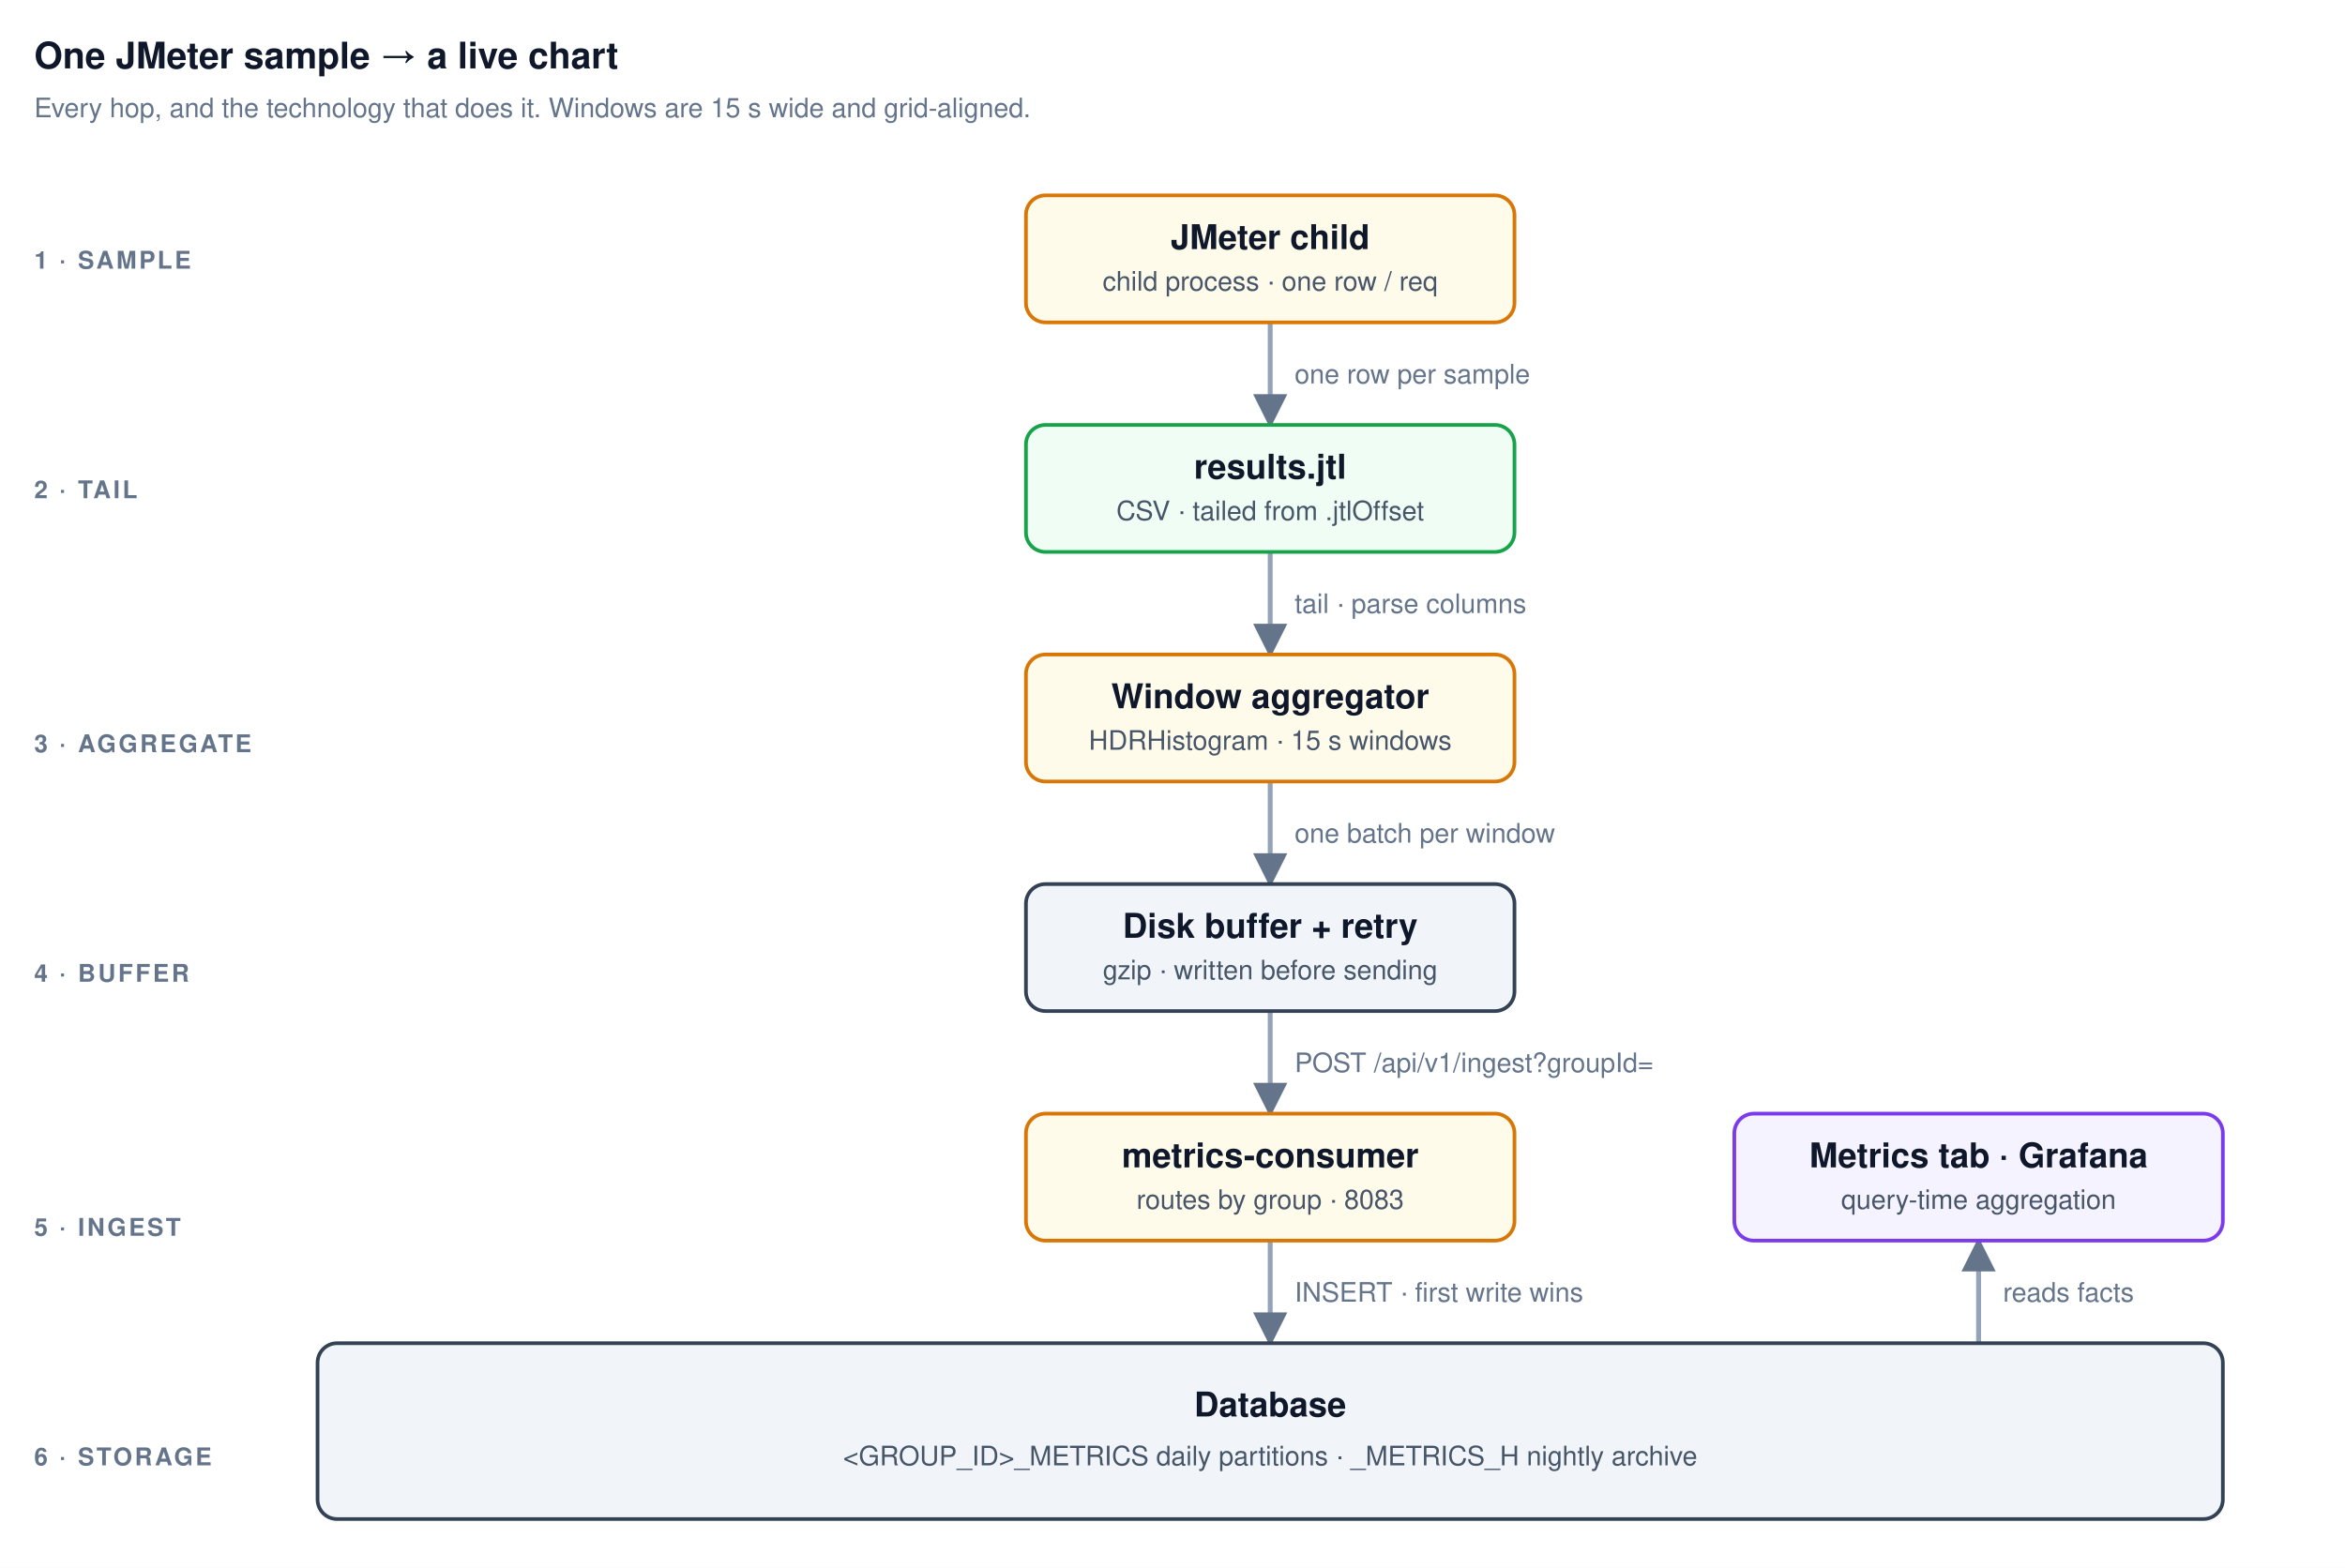
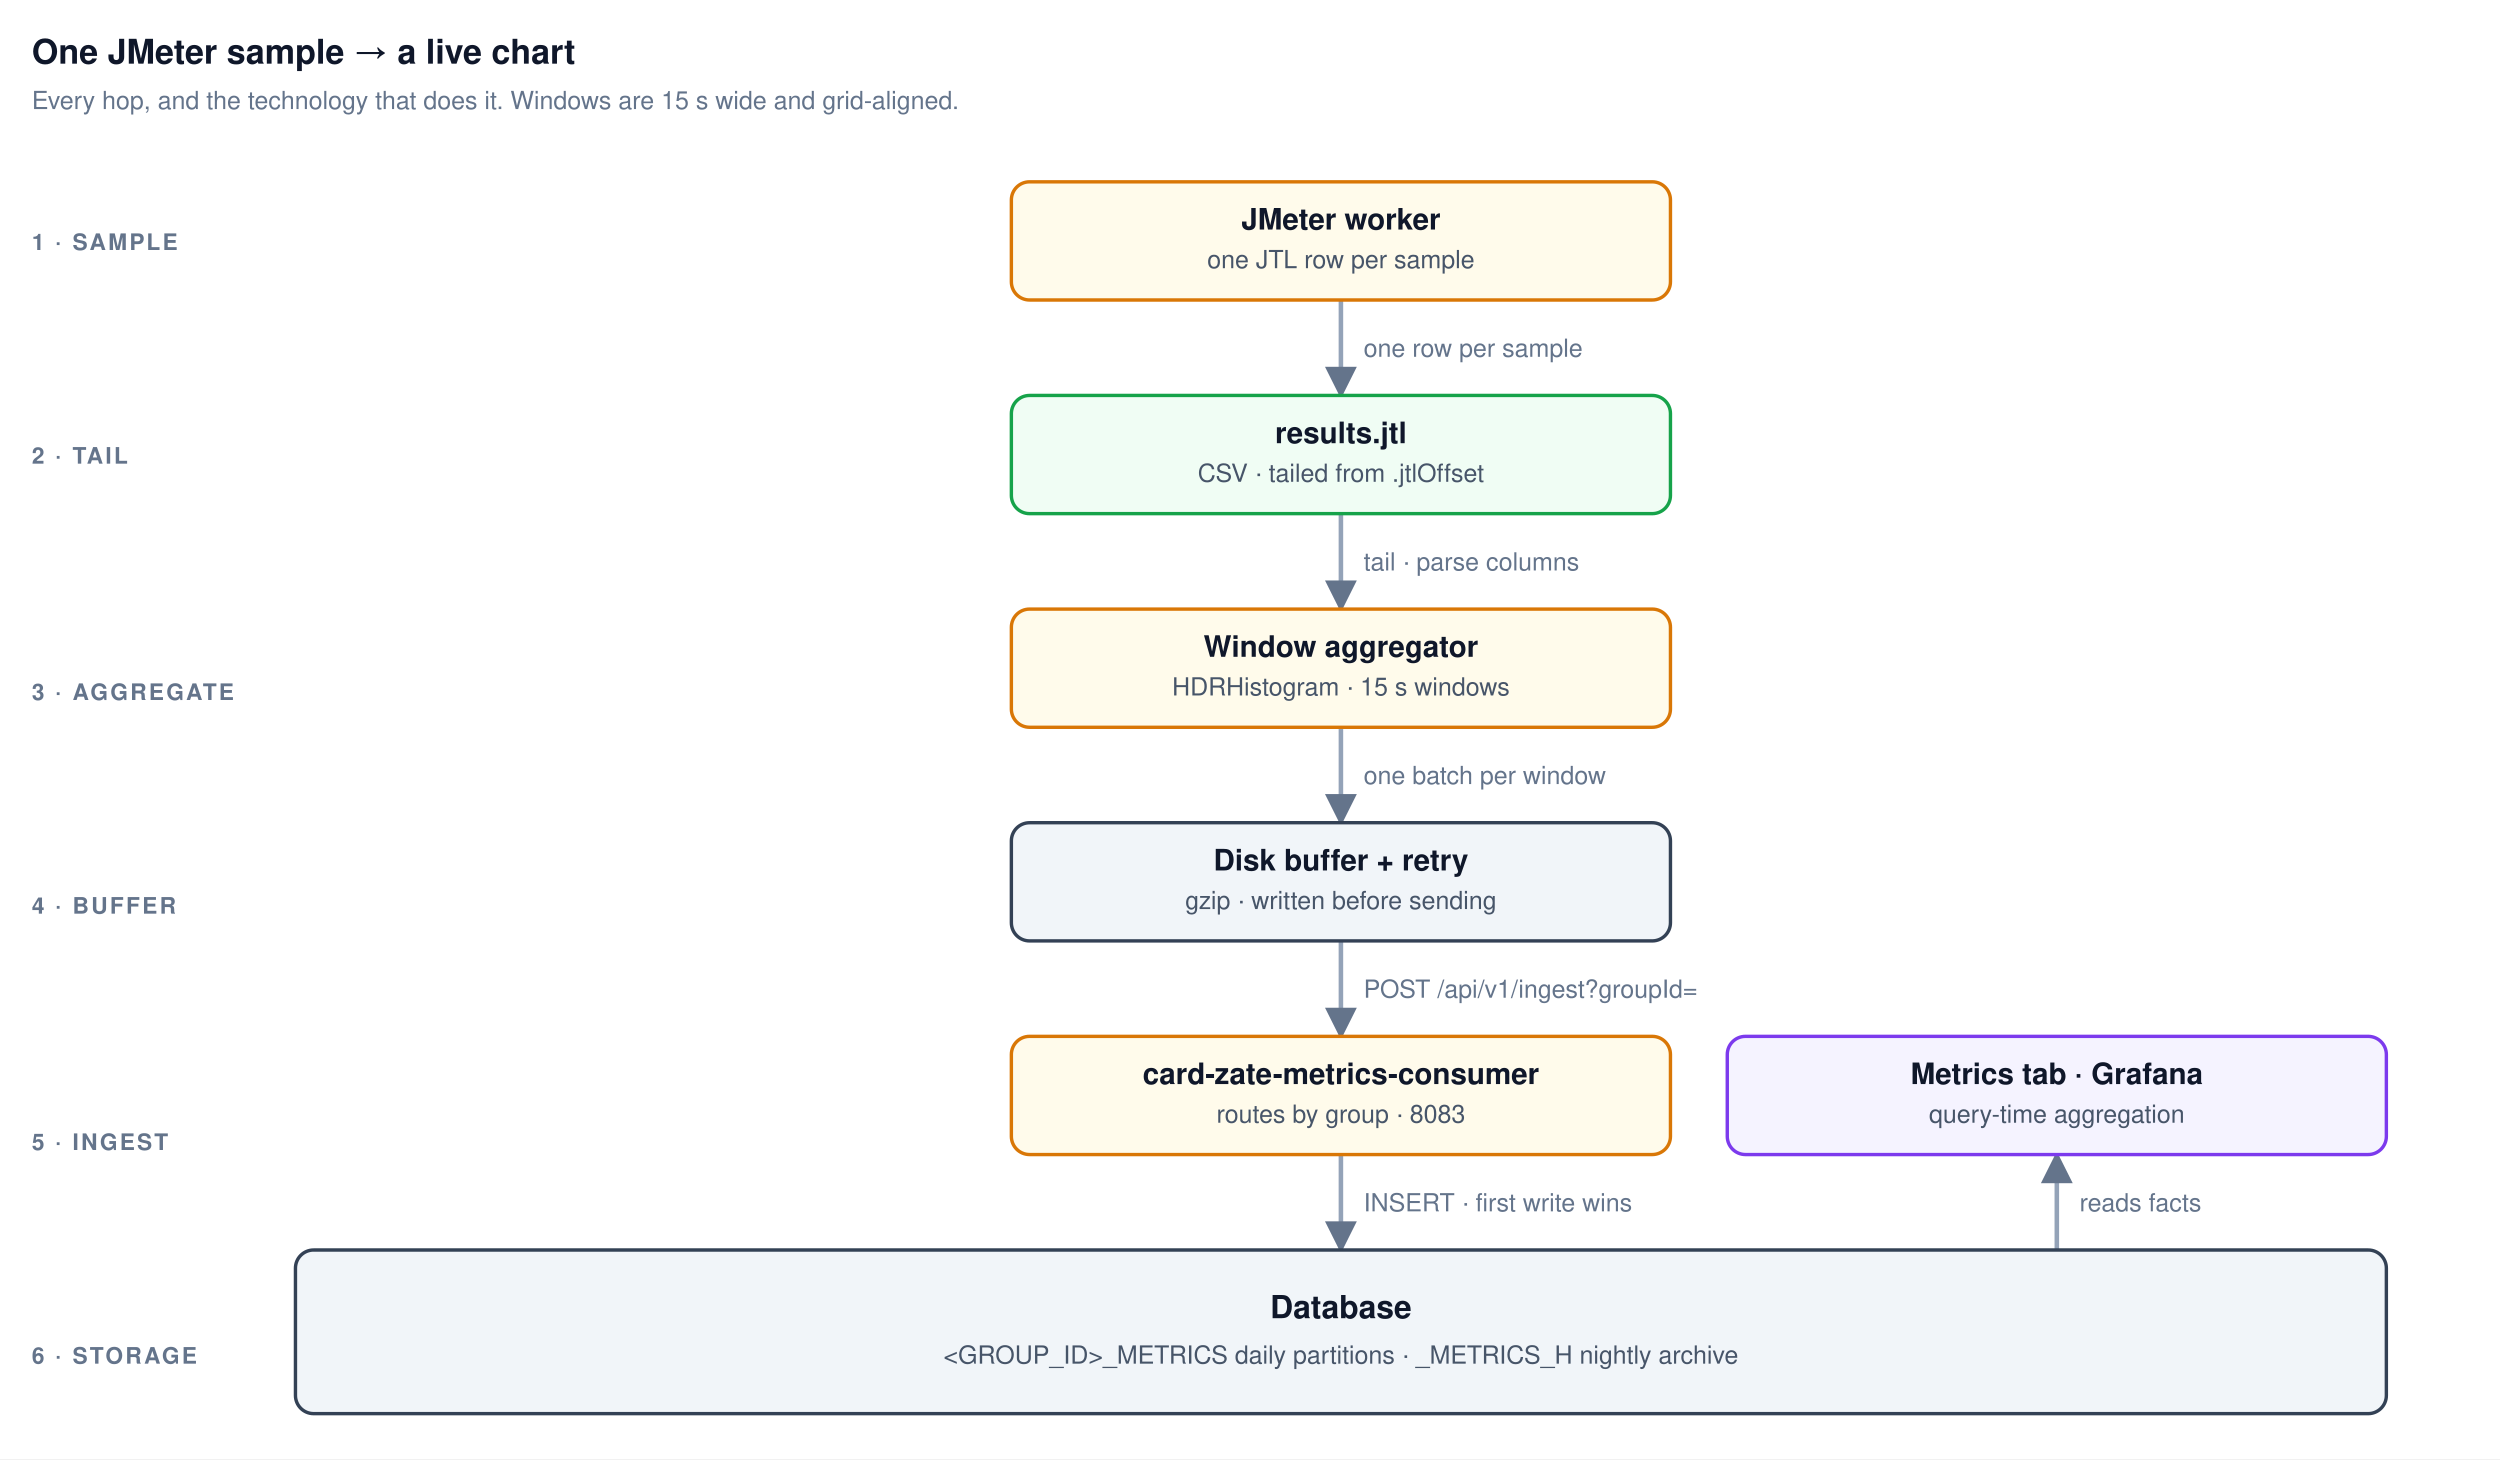
- <svg xmlns="http://www.w3.org/2000/svg" viewBox="0 0 960 642" width="960" height="642" role="img" aria-label="The metrics pipeline: JMeter writes a JTL row per sample, the worker tails and parses it, aggregates 15-second windows, buffers each envelope to disk, and POSTs it to the metrics-consumer, which routes by group and inserts first-write-wins into the group's fact table. The Metrics tab and Grafana read those facts back.">
+ <svg xmlns="http://www.w3.org/2000/svg" viewBox="0 0 1100 642" width="1100" height="642" role="img" aria-label="The metrics pipeline: the JMeter worker writes a JTL row per sample, the runner tails and parses it, aggregates 15-second windows, buffers each envelope to disk, and POSTs it to the metrics consumer, which routes by group and inserts first-write-wins into the group's fact table. The Metrics tab and Grafana read those facts back.">
  <defs>
    <marker id="arrow" viewBox="0 0 10 10" refX="9" refY="5" markerWidth="7" markerHeight="7" orient="auto-start-reverse">
      <path d="M0,0 L10,5 L0,10 z" fill="#64748b" />
    </marker>
  </defs>
-   <rect x="0" y="0" width="960" height="642" fill="#ffffff" />
+   <rect x="0" y="0" width="1100" height="642" fill="#ffffff" />
  <g font-family="Segoe UI, Helvetica, Arial, sans-serif">
    <text x="14" y="28" font-size="15" font-weight="700" fill="#0f172a">One JMeter sample → a live chart</text>
    <text x="14" y="48" font-size="11" fill="#64748b">Every hop, and the technology that does it. Windows are 15 s wide and grid-aligned.</text>
    <g font-size="10" font-weight="600" fill="#64748b" letter-spacing="1">
      <text x="14" y="110">1 · SAMPLE</text>
      <text x="14" y="204">2 · TAIL</text>
      <text x="14" y="308">3 · AGGREGATE</text>
      <text x="14" y="402">4 · BUFFER</text>
      <text x="14" y="506">5 · INGEST</text>
      <text x="14" y="600">6 · STORAGE</text>
    </g>
    <g fill="none" stroke="#94a3b8" stroke-width="2">
-       <line x1="520" y1="132" x2="520" y2="174" marker-end="url(#arrow)" />
-       <line x1="520" y1="226" x2="520" y2="268" marker-end="url(#arrow)" />
-       <line x1="520" y1="320" x2="520" y2="362" marker-end="url(#arrow)" />
-       <line x1="520" y1="414" x2="520" y2="456" marker-end="url(#arrow)" />
-       <line x1="520" y1="508" x2="520" y2="550" marker-end="url(#arrow)" />
-       <line x1="810" y1="550" x2="810" y2="508" marker-end="url(#arrow)" />
+       <line x1="590" y1="132" x2="590" y2="174" marker-end="url(#arrow)" />
+       <line x1="590" y1="226" x2="590" y2="268" marker-end="url(#arrow)" />
+       <line x1="590" y1="320" x2="590" y2="362" marker-end="url(#arrow)" />
+       <line x1="590" y1="414" x2="590" y2="456" marker-end="url(#arrow)" />
+       <line x1="590" y1="508" x2="590" y2="550" marker-end="url(#arrow)" />
+       <line x1="905" y1="550" x2="905" y2="508" marker-end="url(#arrow)" />
    </g>
    <g font-size="11" fill="#64748b">
-       <text x="530" y="157">one row per sample</text>
-       <text x="530" y="251">tail · parse columns</text>
-       <text x="530" y="345">one batch per window</text>
-       <text x="530" y="439">POST /api/v1/ingest?groupId=</text>
-       <text x="530" y="533">INSERT · first write wins</text>
-       <text x="820" y="533">reads facts</text>
+       <text x="600" y="157">one row per sample</text>
+       <text x="600" y="251">tail · parse columns</text>
+       <text x="600" y="345">one batch per window</text>
+       <text x="600" y="439">POST /api/v1/ingest?groupId=</text>
+       <text x="600" y="533">INSERT · first write wins</text>
+       <text x="915" y="533">reads facts</text>
    </g>
-     <rect x="420" y="80" width="200" height="52" rx="8" fill="#fffbeb" stroke="#d97706" stroke-width="1.5" />
-     <text x="520" y="102" text-anchor="middle" font-size="14" font-weight="600" fill="#0f172a">JMeter child</text>
-     <text x="520" y="119" text-anchor="middle" font-size="11" fill="#475569">child process · one row / req</text>
-     <rect x="420" y="174" width="200" height="52" rx="8" fill="#f0fdf4" stroke="#16a34a" stroke-width="1.5" />
-     <text x="520" y="196" text-anchor="middle" font-size="14" font-weight="600" fill="#0f172a">results.jtl</text>
-     <text x="520" y="213" text-anchor="middle" font-size="11" fill="#475569">CSV · tailed from .jtlOffset</text>
-     <rect x="420" y="268" width="200" height="52" rx="8" fill="#fffbeb" stroke="#d97706" stroke-width="1.5" />
-     <text x="520" y="290" text-anchor="middle" font-size="14" font-weight="600" fill="#0f172a">Window aggregator</text>
-     <text x="520" y="307" text-anchor="middle" font-size="11" fill="#475569">HDRHistogram · 15 s windows</text>
-     <rect x="420" y="362" width="200" height="52" rx="8" fill="#f1f5f9" stroke="#334155" stroke-width="1.5" />
-     <text x="520" y="384" text-anchor="middle" font-size="14" font-weight="600" fill="#0f172a">Disk buffer + retry</text>
-     <text x="520" y="401" text-anchor="middle" font-size="11" fill="#475569">gzip · written before sending</text>
-     <rect x="420" y="456" width="200" height="52" rx="8" fill="#fffbeb" stroke="#d97706" stroke-width="1.5" />
-     <text x="520" y="478" text-anchor="middle" font-size="14" font-weight="600" fill="#0f172a">metrics-consumer</text>
-     <text x="520" y="495" text-anchor="middle" font-size="11" fill="#475569">routes by group · 8083</text>
-     <rect x="710" y="456" width="200" height="52" rx="8" fill="#f5f3ff" stroke="#7c3aed" stroke-width="1.5" />
-     <text x="810" y="478" text-anchor="middle" font-size="14" font-weight="600" fill="#0f172a">Metrics tab · Grafana</text>
-     <text x="810" y="495" text-anchor="middle" font-size="11" fill="#475569">query-time aggregation</text>
-     <rect x="130" y="550" width="780" height="72" rx="8" fill="#f1f5f9" stroke="#334155" stroke-width="1.5" />
-     <text x="520" y="580" text-anchor="middle" font-size="14" font-weight="700" fill="#0f172a">Database</text>
-     <text x="520" y="600" text-anchor="middle" font-size="11" fill="#475569">&lt;GROUP_ID&gt;_METRICS daily partitions · _METRICS_H nightly archive</text>
+     <rect x="445" y="80" width="290" height="52" rx="8" fill="#fffbeb" stroke="#d97706" stroke-width="1.5" />
+     <text x="590" y="101" text-anchor="middle" font-size="13" font-weight="600" fill="#0f172a">JMeter worker</text>
+     <text x="590" y="118" text-anchor="middle" font-size="11" fill="#475569">one JTL row per sample</text>
+     <rect x="445" y="174" width="290" height="52" rx="8" fill="#f0fdf4" stroke="#16a34a" stroke-width="1.5" />
+     <text x="590" y="195" text-anchor="middle" font-size="13" font-weight="600" fill="#0f172a">results.jtl</text>
+     <text x="590" y="212" text-anchor="middle" font-size="11" fill="#475569">CSV · tailed from .jtlOffset</text>
+     <rect x="445" y="268" width="290" height="52" rx="8" fill="#fffbeb" stroke="#d97706" stroke-width="1.5" />
+     <text x="590" y="289" text-anchor="middle" font-size="13" font-weight="600" fill="#0f172a">Window aggregator</text>
+     <text x="590" y="306" text-anchor="middle" font-size="11" fill="#475569">HDRHistogram · 15 s windows</text>
+     <rect x="445" y="362" width="290" height="52" rx="8" fill="#f1f5f9" stroke="#334155" stroke-width="1.5" />
+     <text x="590" y="383" text-anchor="middle" font-size="13" font-weight="600" fill="#0f172a">Disk buffer + retry</text>
+     <text x="590" y="400" text-anchor="middle" font-size="11" fill="#475569">gzip · written before sending</text>
+     <rect x="445" y="456" width="290" height="52" rx="8" fill="#fffbeb" stroke="#d97706" stroke-width="1.5" />
+     <text x="590" y="477" text-anchor="middle" font-size="13" font-weight="600" fill="#0f172a">card-zate-metrics-consumer</text>
+     <text x="590" y="494" text-anchor="middle" font-size="11" fill="#475569">routes by group · 8083</text>
+     <rect x="760" y="456" width="290" height="52" rx="8" fill="#f5f3ff" stroke="#7c3aed" stroke-width="1.5" />
+     <text x="905" y="477" text-anchor="middle" font-size="13" font-weight="600" fill="#0f172a">Metrics tab · Grafana</text>
+     <text x="905" y="494" text-anchor="middle" font-size="11" fill="#475569">query-time aggregation</text>
+     <rect x="130" y="550" width="920" height="72" rx="8" fill="#f1f5f9" stroke="#334155" stroke-width="1.5" />
+     <text x="590" y="580" text-anchor="middle" font-size="14" font-weight="700" fill="#0f172a">Database</text>
+     <text x="590" y="600" text-anchor="middle" font-size="11" fill="#475569">&lt;GROUP_ID&gt;_METRICS daily partitions · _METRICS_H nightly archive</text>
  </g>
</svg>
